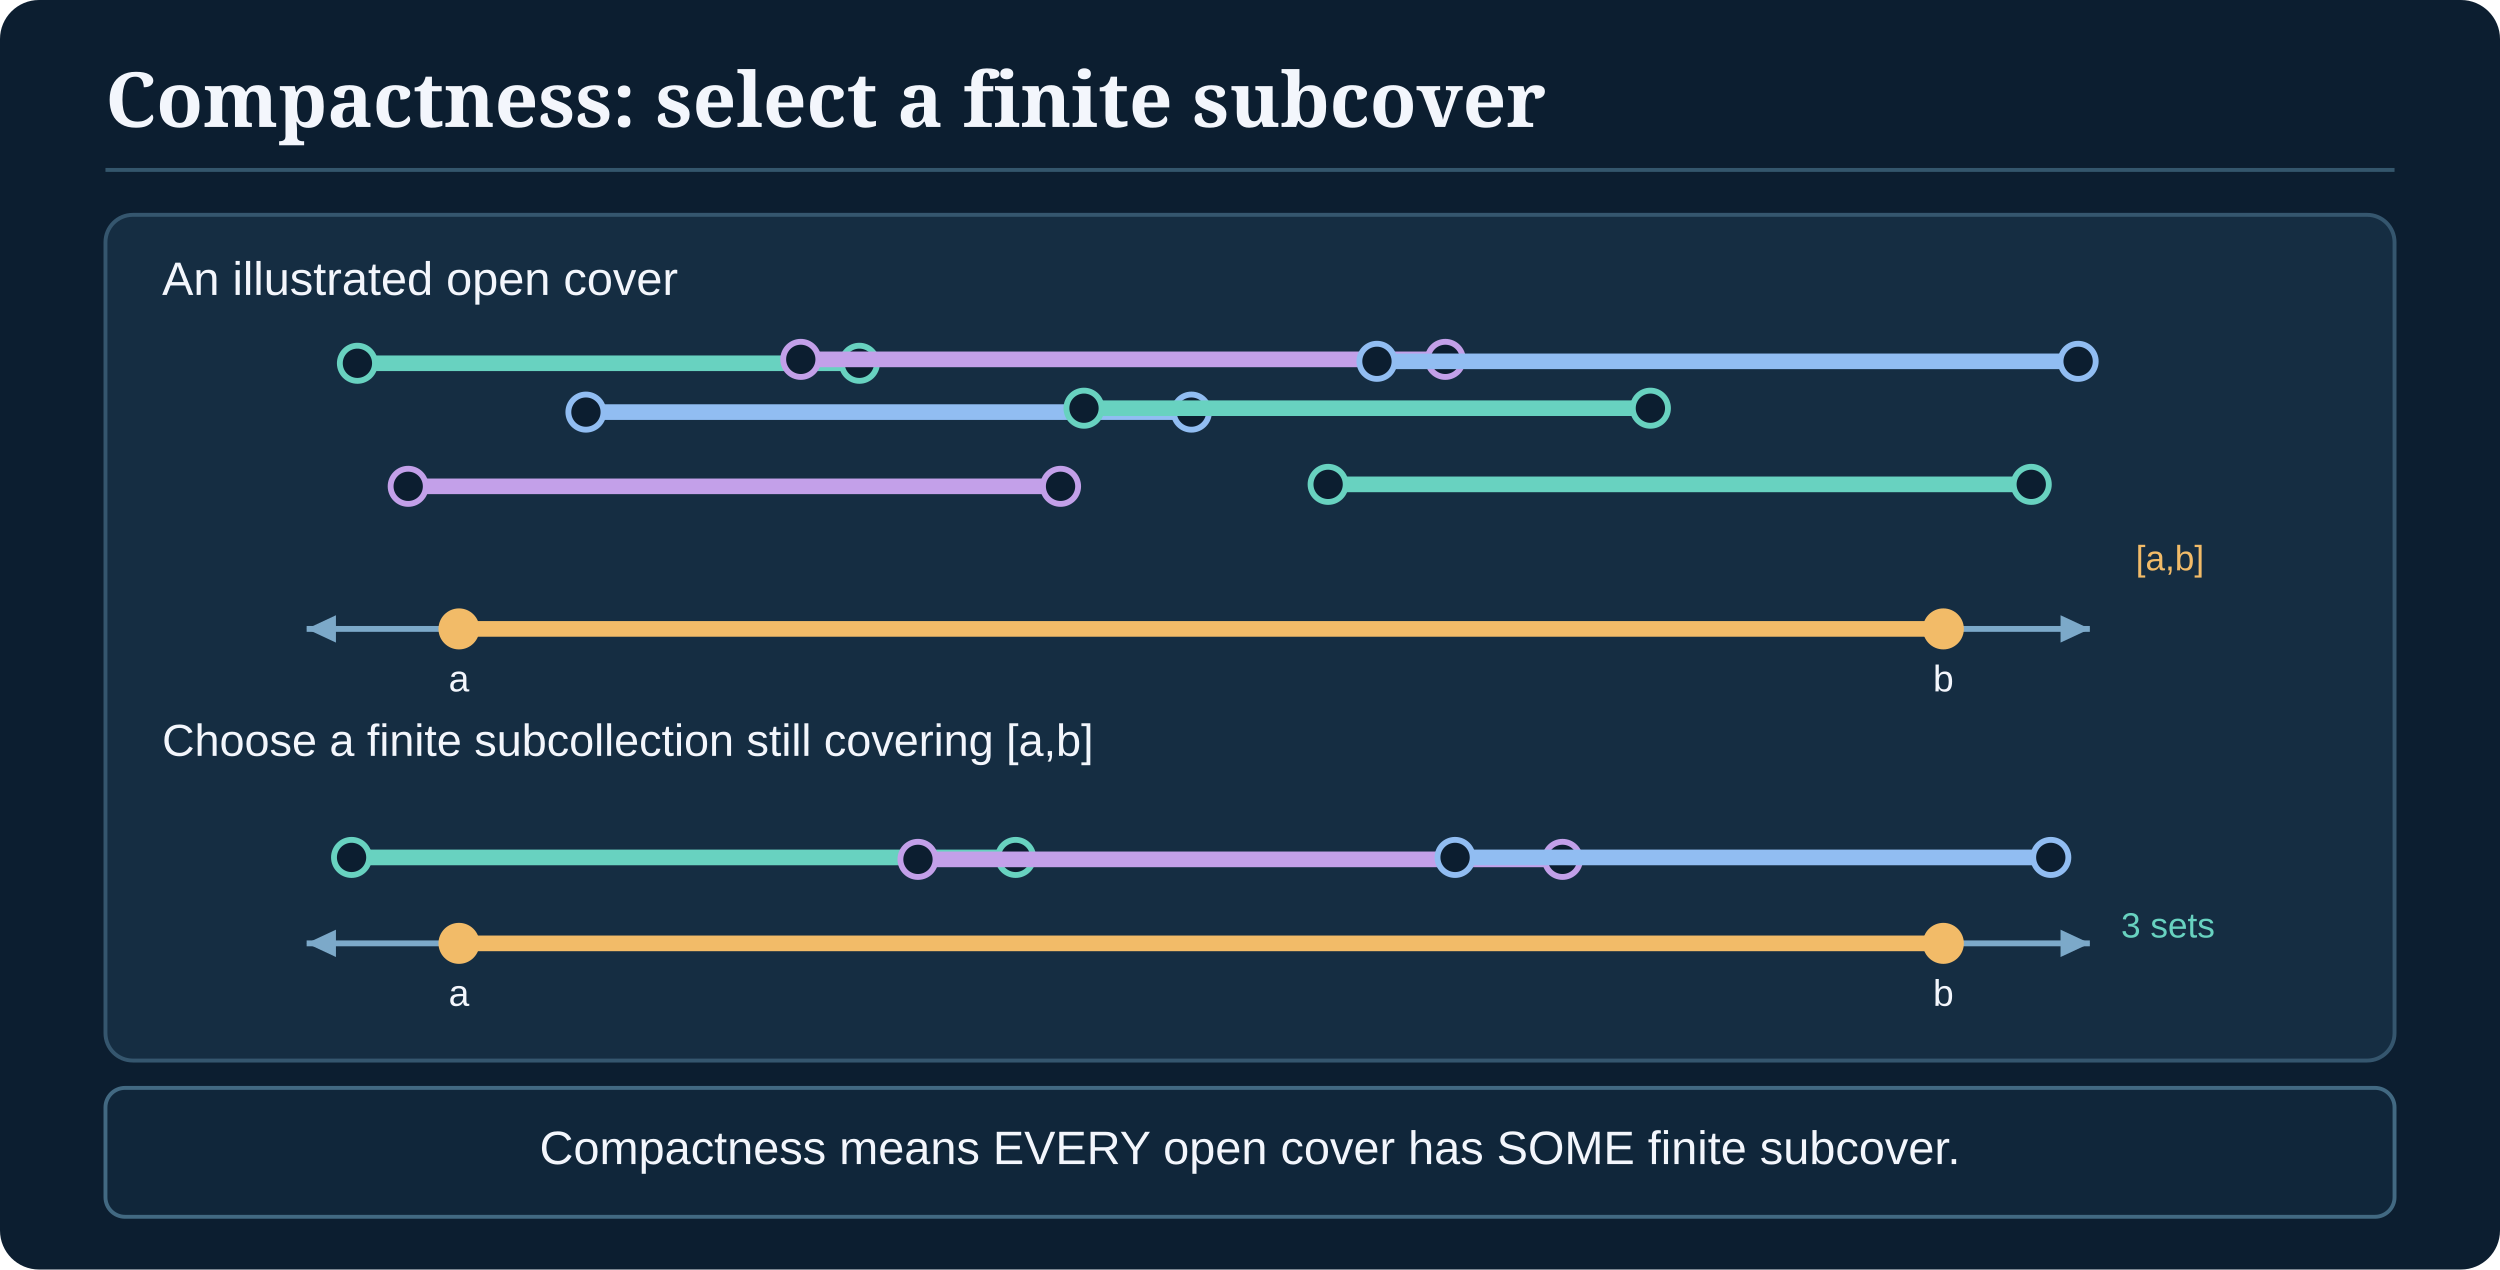
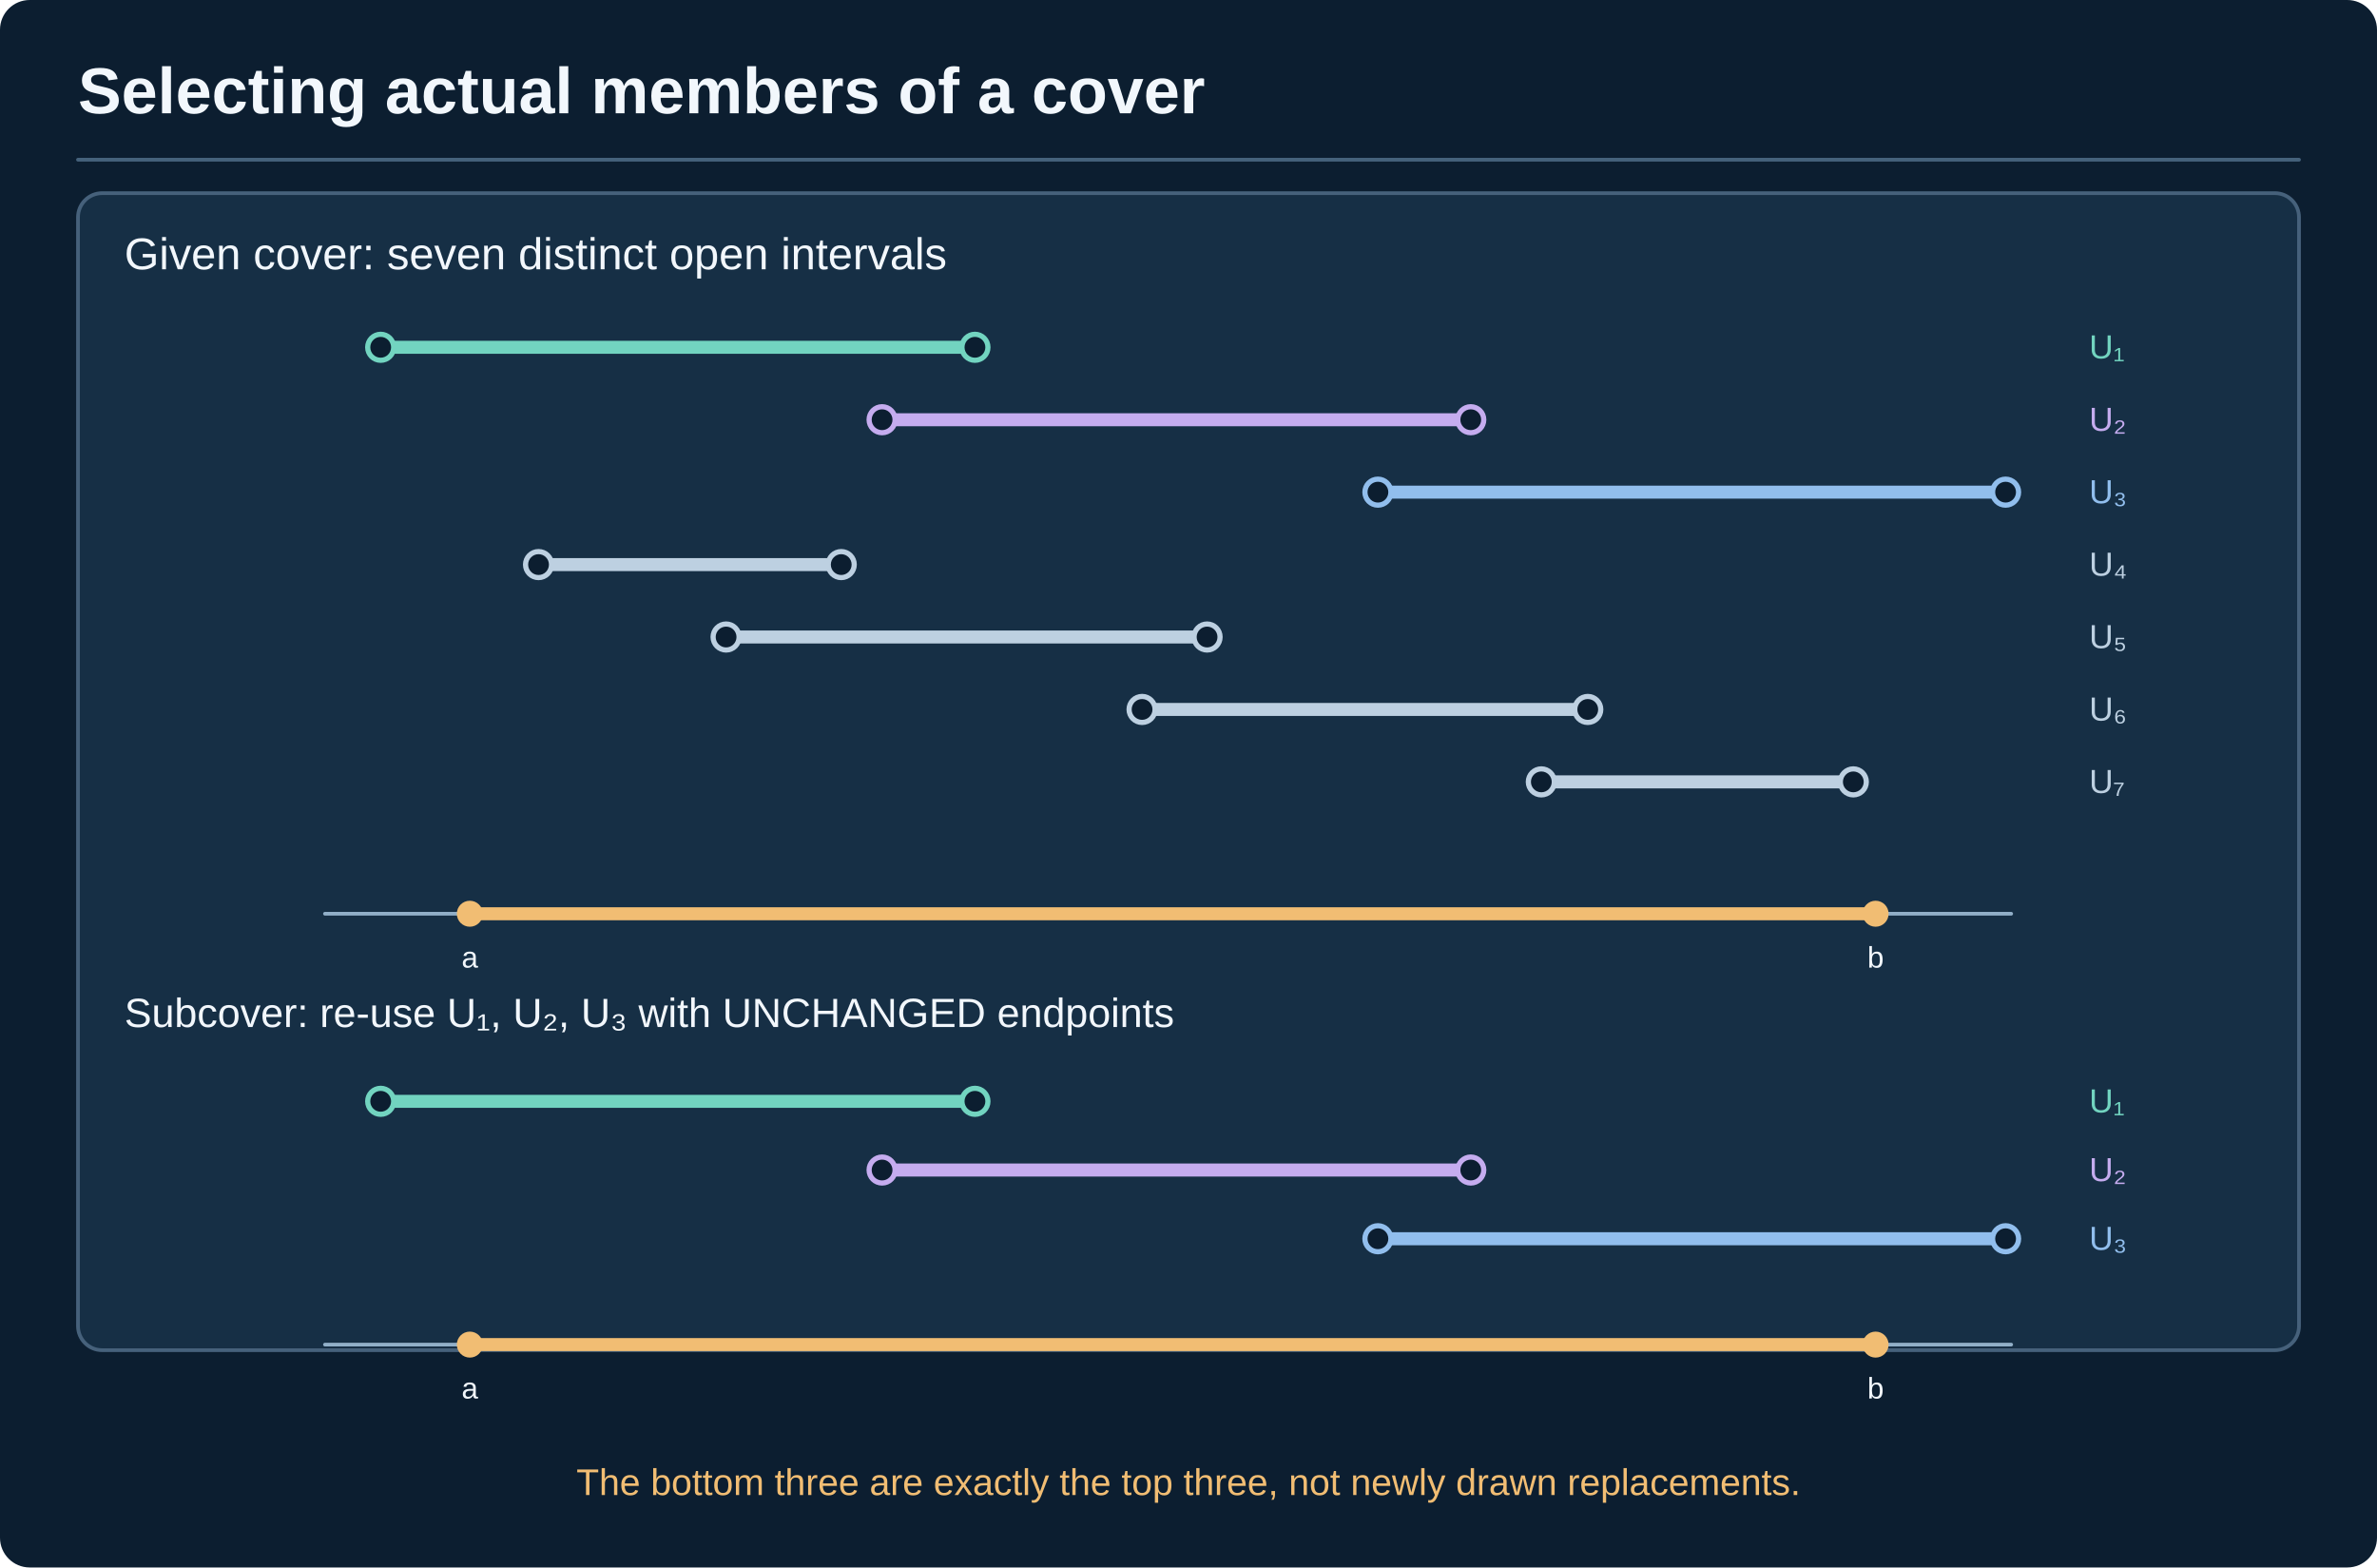
- <svg xmlns="http://www.w3.org/2000/svg" viewBox="0 0 1280 650" role="img" aria-labelledby="title desc">
-   <rect width="1280" height="650" rx="20" fill="#0C1E30" />
-   <text x="54" y="65" font-family="Georgia,serif" font-size="39" font-weight="bold" fill="#F3F6FC">Compactness: select a finite subcover</text>
-   <line x1="54" y1="87" x2="1226" y2="87" stroke="#34566C" stroke-width="2" />
-   <rect x="54" y="110" width="1172" height="433" rx="14" fill="#152D42" stroke="#35566E" stroke-width="2" />
-   <text x="83" y="151" font-family="Arial,sans-serif" font-size="24" fill="#F3F6FC" text-anchor="start" font-weight="normal">An illustrated open cover</text>
-   <line x1="157" y1="322" x2="1070" y2="322" stroke="#7CA9C9" stroke-width="3" />
-   <path d="M157 322 l15 -7 v14 Z M1070 322 l-15 -7 v14 Z" fill="#7CA9C9" />
-   <line x1="235" y1="322" x2="995" y2="322" stroke="#F2BB68" stroke-width="8" stroke-linecap="round" />
-   <circle cx="235" cy="322" r="9" fill="#F2BB68" stroke="#F2BB68" stroke-width="3" />
-   <circle cx="995" cy="322" r="9" fill="#F2BB68" stroke="#F2BB68" stroke-width="3" />
-   <text x="235" y="354" font-family="Arial,sans-serif" font-size="19" fill="#F3F6FC" text-anchor="middle" font-weight="normal">a</text>
-   <text x="995" y="354" font-family="Arial,sans-serif" font-size="19" fill="#F3F6FC" text-anchor="middle" font-weight="normal">b</text>
-   <line x1="183" y1="186" x2="440" y2="186" stroke="#68D2C0" stroke-width="8" stroke-linecap="round" />
-   <circle cx="183" cy="186" r="9" fill="#0C1E30" stroke="#68D2C0" stroke-width="3" />
-   <circle cx="440" cy="186" r="9" fill="#0C1E30" stroke="#68D2C0" stroke-width="3" />
-   <line x1="300" y1="211" x2="610" y2="211" stroke="#91BDF2" stroke-width="8" stroke-linecap="round" />
-   <circle cx="300" cy="211" r="9" fill="#0C1E30" stroke="#91BDF2" stroke-width="3" />
-   <circle cx="610" cy="211" r="9" fill="#0C1E30" stroke="#91BDF2" stroke-width="3" />
-   <line x1="410" y1="184" x2="740" y2="184" stroke="#C3A0E9" stroke-width="8" stroke-linecap="round" />
-   <circle cx="410" cy="184" r="9" fill="#0C1E30" stroke="#C3A0E9" stroke-width="3" />
-   <circle cx="740" cy="184" r="9" fill="#0C1E30" stroke="#C3A0E9" stroke-width="3" />
-   <line x1="555" y1="209" x2="845" y2="209" stroke="#68D2C0" stroke-width="8" stroke-linecap="round" />
-   <circle cx="555" cy="209" r="9" fill="#0C1E30" stroke="#68D2C0" stroke-width="3" />
-   <circle cx="845" cy="209" r="9" fill="#0C1E30" stroke="#68D2C0" stroke-width="3" />
-   <line x1="705" y1="185" x2="1064" y2="185" stroke="#91BDF2" stroke-width="8" stroke-linecap="round" />
-   <circle cx="705" cy="185" r="9" fill="#0C1E30" stroke="#91BDF2" stroke-width="3" />
-   <circle cx="1064" cy="185" r="9" fill="#0C1E30" stroke="#91BDF2" stroke-width="3" />
-   <line x1="209" y1="249" x2="543" y2="249" stroke="#C3A0E9" stroke-width="8" stroke-linecap="round" />
-   <circle cx="209" cy="249" r="9" fill="#0C1E30" stroke="#C3A0E9" stroke-width="3" />
-   <circle cx="543" cy="249" r="9" fill="#0C1E30" stroke="#C3A0E9" stroke-width="3" />
-   <line x1="680" y1="248" x2="1040" y2="248" stroke="#68D2C0" stroke-width="8" stroke-linecap="round" />
-   <circle cx="680" cy="248" r="9" fill="#0C1E30" stroke="#68D2C0" stroke-width="3" />
-   <circle cx="1040" cy="248" r="9" fill="#0C1E30" stroke="#68D2C0" stroke-width="3" />
-   <text x="1111" y="292" font-family="Arial,sans-serif" font-size="18" fill="#F2BB68" text-anchor="middle" font-weight="normal">[a,b]</text>
-   <text x="83" y="387" font-family="Arial,sans-serif" font-size="23" fill="#F3F6FC" text-anchor="start" font-weight="normal">Choose a finite subcollection still covering [a,b]</text>
-   <line x1="157" y1="483" x2="1070" y2="483" stroke="#7CA9C9" stroke-width="3" />
-   <path d="M157 483 l15 -7 v14 Z M1070 483 l-15 -7 v14 Z" fill="#7CA9C9" />
-   <line x1="235" y1="483" x2="995" y2="483" stroke="#F2BB68" stroke-width="8" stroke-linecap="round" />
-   <circle cx="235" cy="483" r="9" fill="#F2BB68" stroke="#F2BB68" stroke-width="3" />
-   <circle cx="995" cy="483" r="9" fill="#F2BB68" stroke="#F2BB68" stroke-width="3" />
-   <text x="235" y="515" font-family="Arial,sans-serif" font-size="19" fill="#F3F6FC" text-anchor="middle" font-weight="normal">a</text>
-   <text x="995" y="515" font-family="Arial,sans-serif" font-size="19" fill="#F3F6FC" text-anchor="middle" font-weight="normal">b</text>
-   <line x1="180" y1="439" x2="520" y2="439" stroke="#68D2C0" stroke-width="8" stroke-linecap="round" />
-   <circle cx="180" cy="439" r="9" fill="#0C1E30" stroke="#68D2C0" stroke-width="3" />
-   <circle cx="520" cy="439" r="9" fill="#0C1E30" stroke="#68D2C0" stroke-width="3" />
-   <line x1="470" y1="440" x2="800" y2="440" stroke="#C3A0E9" stroke-width="8" stroke-linecap="round" />
-   <circle cx="470" cy="440" r="9" fill="#0C1E30" stroke="#C3A0E9" stroke-width="3" />
-   <circle cx="800" cy="440" r="9" fill="#0C1E30" stroke="#C3A0E9" stroke-width="3" />
-   <line x1="745" y1="439" x2="1050" y2="439" stroke="#91BDF2" stroke-width="8" stroke-linecap="round" />
-   <circle cx="745" cy="439" r="9" fill="#0C1E30" stroke="#91BDF2" stroke-width="3" />
-   <circle cx="1050" cy="439" r="9" fill="#0C1E30" stroke="#91BDF2" stroke-width="3" />
-   <text x="1110" y="480" font-family="Arial,sans-serif" font-size="18" fill="#68D2C0" text-anchor="middle" font-weight="normal">3 sets</text>
-   <rect x="54" y="557" width="1172" height="66" rx="10" fill="#10263A" stroke="#426982" stroke-width="2" />
-   <text x="640" y="596" font-family="Arial,sans-serif" font-size="24" fill="#F3F6FC" text-anchor="middle" font-weight="normal">Compactness means EVERY open cover has SOME finite subcover.</text>
+ <svg xmlns="http://www.w3.org/2000/svg" viewBox="0 0 1280 844" role="img" aria-labelledby="title desc">
+   <rect width="1280" height="844" rx="16" fill="#0C1E30" />
+   <text x="42" y="61" font-family="Arial,sans-serif" font-size="35" fill="#F2F7FC" text-anchor="start" font-weight="bold">Selecting actual members of a cover</text>
+   <line x1="42" y1="86" x2="1238" y2="86" stroke="#45627B" stroke-width="2" stroke-linecap="round" />
+   <rect x="42" y="104" width="1196" height="623" rx="13" fill="#162F45" stroke="#46617B" stroke-width="2" />
+   <text x="67" y="145" font-family="Arial,sans-serif" font-size="24" fill="#F2F7FC" text-anchor="start" font-weight="normal">Given cover: seven distinct open intervals</text>
+   <line x1="205" y1="187" x2="525" y2="187" stroke="#72D4C0" stroke-width="7" stroke-linecap="round" />
+   <circle cx="205" cy="187" r="7" fill="#0C1E30" stroke="#72D4C0" stroke-width="2.8" />
+   <circle cx="525" cy="187" r="7" fill="#0C1E30" stroke="#72D4C0" stroke-width="2.8" />
+   <text x="1125" y="193" font-family="Arial,sans-serif" font-size="18" fill="#72D4C0" text-anchor="start" font-weight="normal">U₁</text>
+   <line x1="475" y1="226" x2="792" y2="226" stroke="#C5ACEF" stroke-width="7" stroke-linecap="round" />
+   <circle cx="475" cy="226" r="7" fill="#0C1E30" stroke="#C5ACEF" stroke-width="2.8" />
+   <circle cx="792" cy="226" r="7" fill="#0C1E30" stroke="#C5ACEF" stroke-width="2.8" />
+   <text x="1125" y="232" font-family="Arial,sans-serif" font-size="18" fill="#C5ACEF" text-anchor="start" font-weight="normal">U₂</text>
+   <line x1="742" y1="265" x2="1080" y2="265" stroke="#91BEED" stroke-width="7" stroke-linecap="round" />
+   <circle cx="742" cy="265" r="7" fill="#0C1E30" stroke="#91BEED" stroke-width="2.8" />
+   <circle cx="1080" cy="265" r="7" fill="#0C1E30" stroke="#91BEED" stroke-width="2.8" />
+   <text x="1125" y="271" font-family="Arial,sans-serif" font-size="18" fill="#91BEED" text-anchor="start" font-weight="normal">U₃</text>
+   <line x1="290" y1="304" x2="453" y2="304" stroke="#BDD0E1" stroke-width="7" stroke-linecap="round" />
+   <circle cx="290" cy="304" r="7" fill="#0C1E30" stroke="#BDD0E1" stroke-width="2.8" />
+   <circle cx="453" cy="304" r="7" fill="#0C1E30" stroke="#BDD0E1" stroke-width="2.8" />
+   <text x="1125" y="310" font-family="Arial,sans-serif" font-size="18" fill="#BDD0E1" text-anchor="start" font-weight="normal">U₄</text>
+   <line x1="391" y1="343" x2="650" y2="343" stroke="#BDD0E1" stroke-width="7" stroke-linecap="round" />
+   <circle cx="391" cy="343" r="7" fill="#0C1E30" stroke="#BDD0E1" stroke-width="2.8" />
+   <circle cx="650" cy="343" r="7" fill="#0C1E30" stroke="#BDD0E1" stroke-width="2.8" />
+   <text x="1125" y="349" font-family="Arial,sans-serif" font-size="18" fill="#BDD0E1" text-anchor="start" font-weight="normal">U₅</text>
+   <line x1="615" y1="382" x2="855" y2="382" stroke="#BDD0E1" stroke-width="7" stroke-linecap="round" />
+   <circle cx="615" cy="382" r="7" fill="#0C1E30" stroke="#BDD0E1" stroke-width="2.8" />
+   <circle cx="855" cy="382" r="7" fill="#0C1E30" stroke="#BDD0E1" stroke-width="2.8" />
+   <text x="1125" y="388" font-family="Arial,sans-serif" font-size="18" fill="#BDD0E1" text-anchor="start" font-weight="normal">U₆</text>
+   <line x1="830" y1="421" x2="998" y2="421" stroke="#BDD0E1" stroke-width="7" stroke-linecap="round" />
+   <circle cx="830" cy="421" r="7" fill="#0C1E30" stroke="#BDD0E1" stroke-width="2.8" />
+   <circle cx="998" cy="421" r="7" fill="#0C1E30" stroke="#BDD0E1" stroke-width="2.8" />
+   <text x="1125" y="427" font-family="Arial,sans-serif" font-size="18" fill="#BDD0E1" text-anchor="start" font-weight="normal">U₇</text>
+   <line x1="175" y1="492" x2="1083" y2="492" stroke="#91AFC8" stroke-width="2" stroke-linecap="round" />
+   <line x1="253" y1="492" x2="1010" y2="492" stroke="#F1BD73" stroke-width="7" stroke-linecap="round" />
+   <circle cx="253" cy="492" r="7" fill="#F1BD73" />
+   <circle cx="1010" cy="492" r="7" fill="#F1BD73" />
+   <text x="253" y="521" font-family="Arial,sans-serif" font-size="16" fill="#F2F7FC" text-anchor="middle" font-weight="normal">a</text>
+   <text x="1010" y="521" font-family="Arial,sans-serif" font-size="16" fill="#F2F7FC" text-anchor="middle" font-weight="normal">b</text>
+   <text x="67" y="553" font-family="Arial,sans-serif" font-size="22" fill="#F2F7FC" text-anchor="start" font-weight="normal">Subcover: re-use U₁, U₂, U₃ with UNCHANGED endpoints</text>
+   <line x1="205" y1="593" x2="525" y2="593" stroke="#72D4C0" stroke-width="7" stroke-linecap="round" />
+   <circle cx="205" cy="593" r="7" fill="#0C1E30" stroke="#72D4C0" stroke-width="2.8" />
+   <circle cx="525" cy="593" r="7" fill="#0C1E30" stroke="#72D4C0" stroke-width="2.8" />
+   <text x="1125" y="599" font-family="Arial,sans-serif" font-size="18" fill="#72D4C0" text-anchor="start" font-weight="normal">U₁</text>
+   <line x1="475" y1="630" x2="792" y2="630" stroke="#C5ACEF" stroke-width="7" stroke-linecap="round" />
+   <circle cx="475" cy="630" r="7" fill="#0C1E30" stroke="#C5ACEF" stroke-width="2.8" />
+   <circle cx="792" cy="630" r="7" fill="#0C1E30" stroke="#C5ACEF" stroke-width="2.8" />
+   <text x="1125" y="636" font-family="Arial,sans-serif" font-size="18" fill="#C5ACEF" text-anchor="start" font-weight="normal">U₂</text>
+   <line x1="742" y1="667" x2="1080" y2="667" stroke="#91BEED" stroke-width="7" stroke-linecap="round" />
+   <circle cx="742" cy="667" r="7" fill="#0C1E30" stroke="#91BEED" stroke-width="2.8" />
+   <circle cx="1080" cy="667" r="7" fill="#0C1E30" stroke="#91BEED" stroke-width="2.8" />
+   <text x="1125" y="673" font-family="Arial,sans-serif" font-size="18" fill="#91BEED" text-anchor="start" font-weight="normal">U₃</text>
+   <line x1="175" y1="724" x2="1083" y2="724" stroke="#91AFC8" stroke-width="2" stroke-linecap="round" />
+   <line x1="253" y1="724" x2="1010" y2="724" stroke="#F1BD73" stroke-width="7" stroke-linecap="round" />
+   <circle cx="253" cy="724" r="7" fill="#F1BD73" />
+   <circle cx="1010" cy="724" r="7" fill="#F1BD73" />
+   <text x="253" y="753" font-family="Arial,sans-serif" font-size="16" fill="#F2F7FC" text-anchor="middle" font-weight="normal">a</text>
+   <text x="1010" y="753" font-family="Arial,sans-serif" font-size="16" fill="#F2F7FC" text-anchor="middle" font-weight="normal">b</text>
+   <text x="640" y="805" font-family="Arial,sans-serif" font-size="20" fill="#F1BD73" text-anchor="middle" font-weight="normal">The bottom three are exactly the top three, not newly drawn replacements.</text>
</svg>
